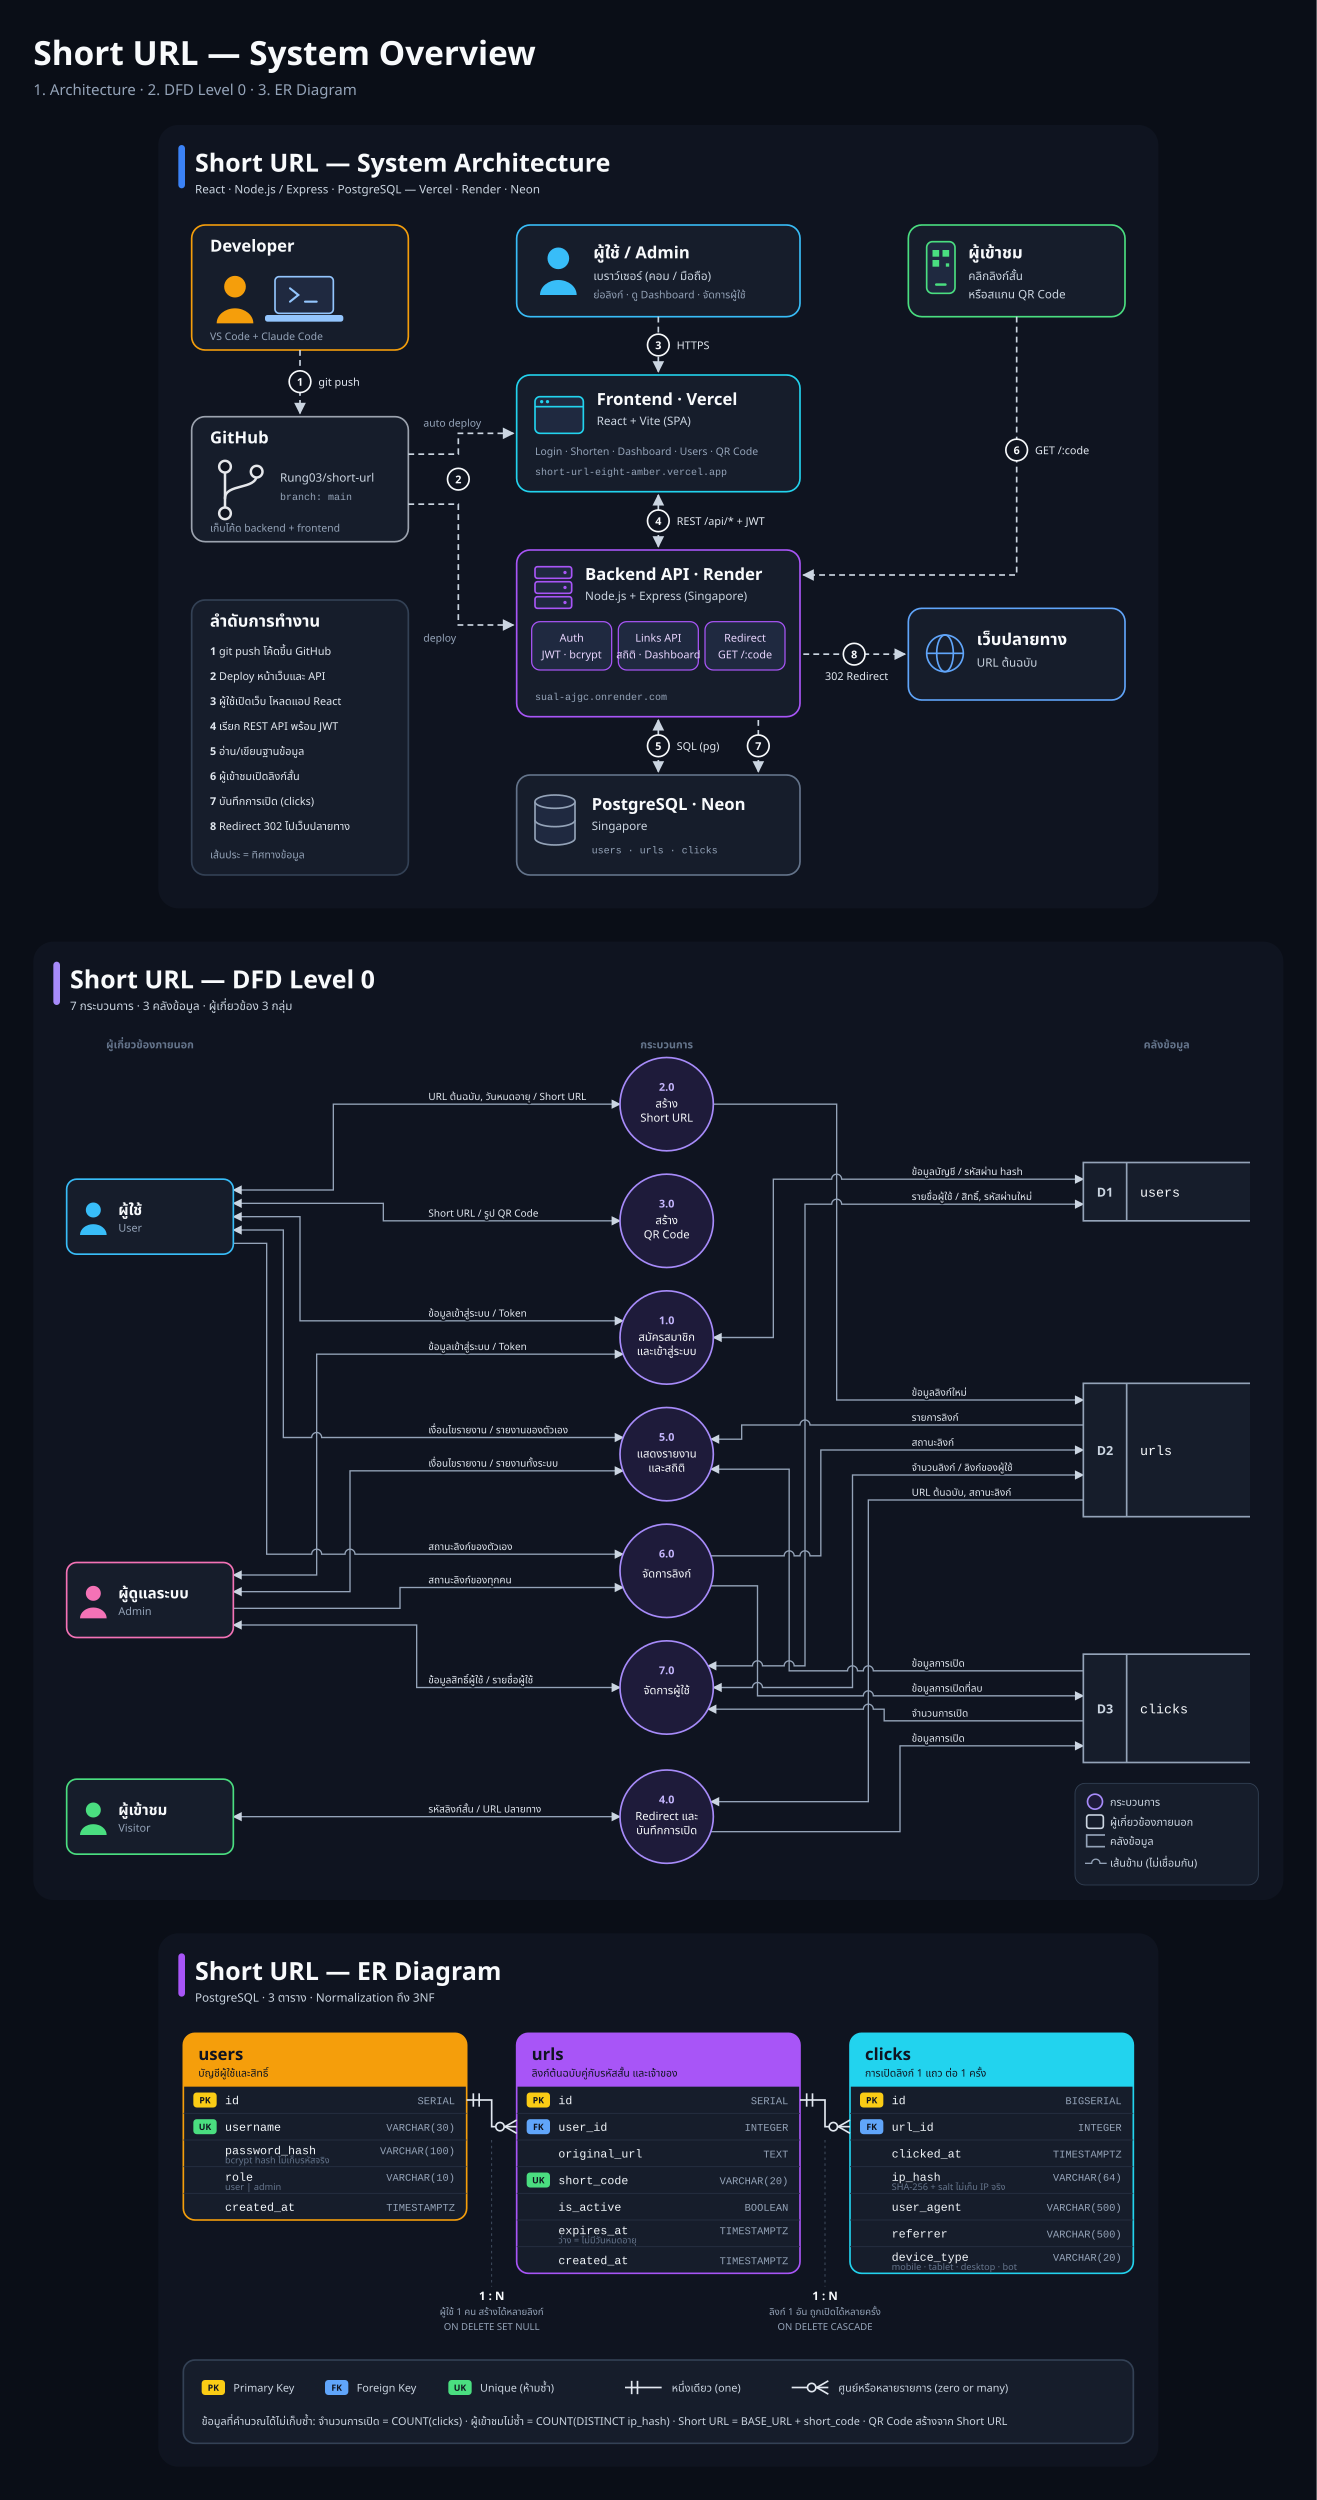
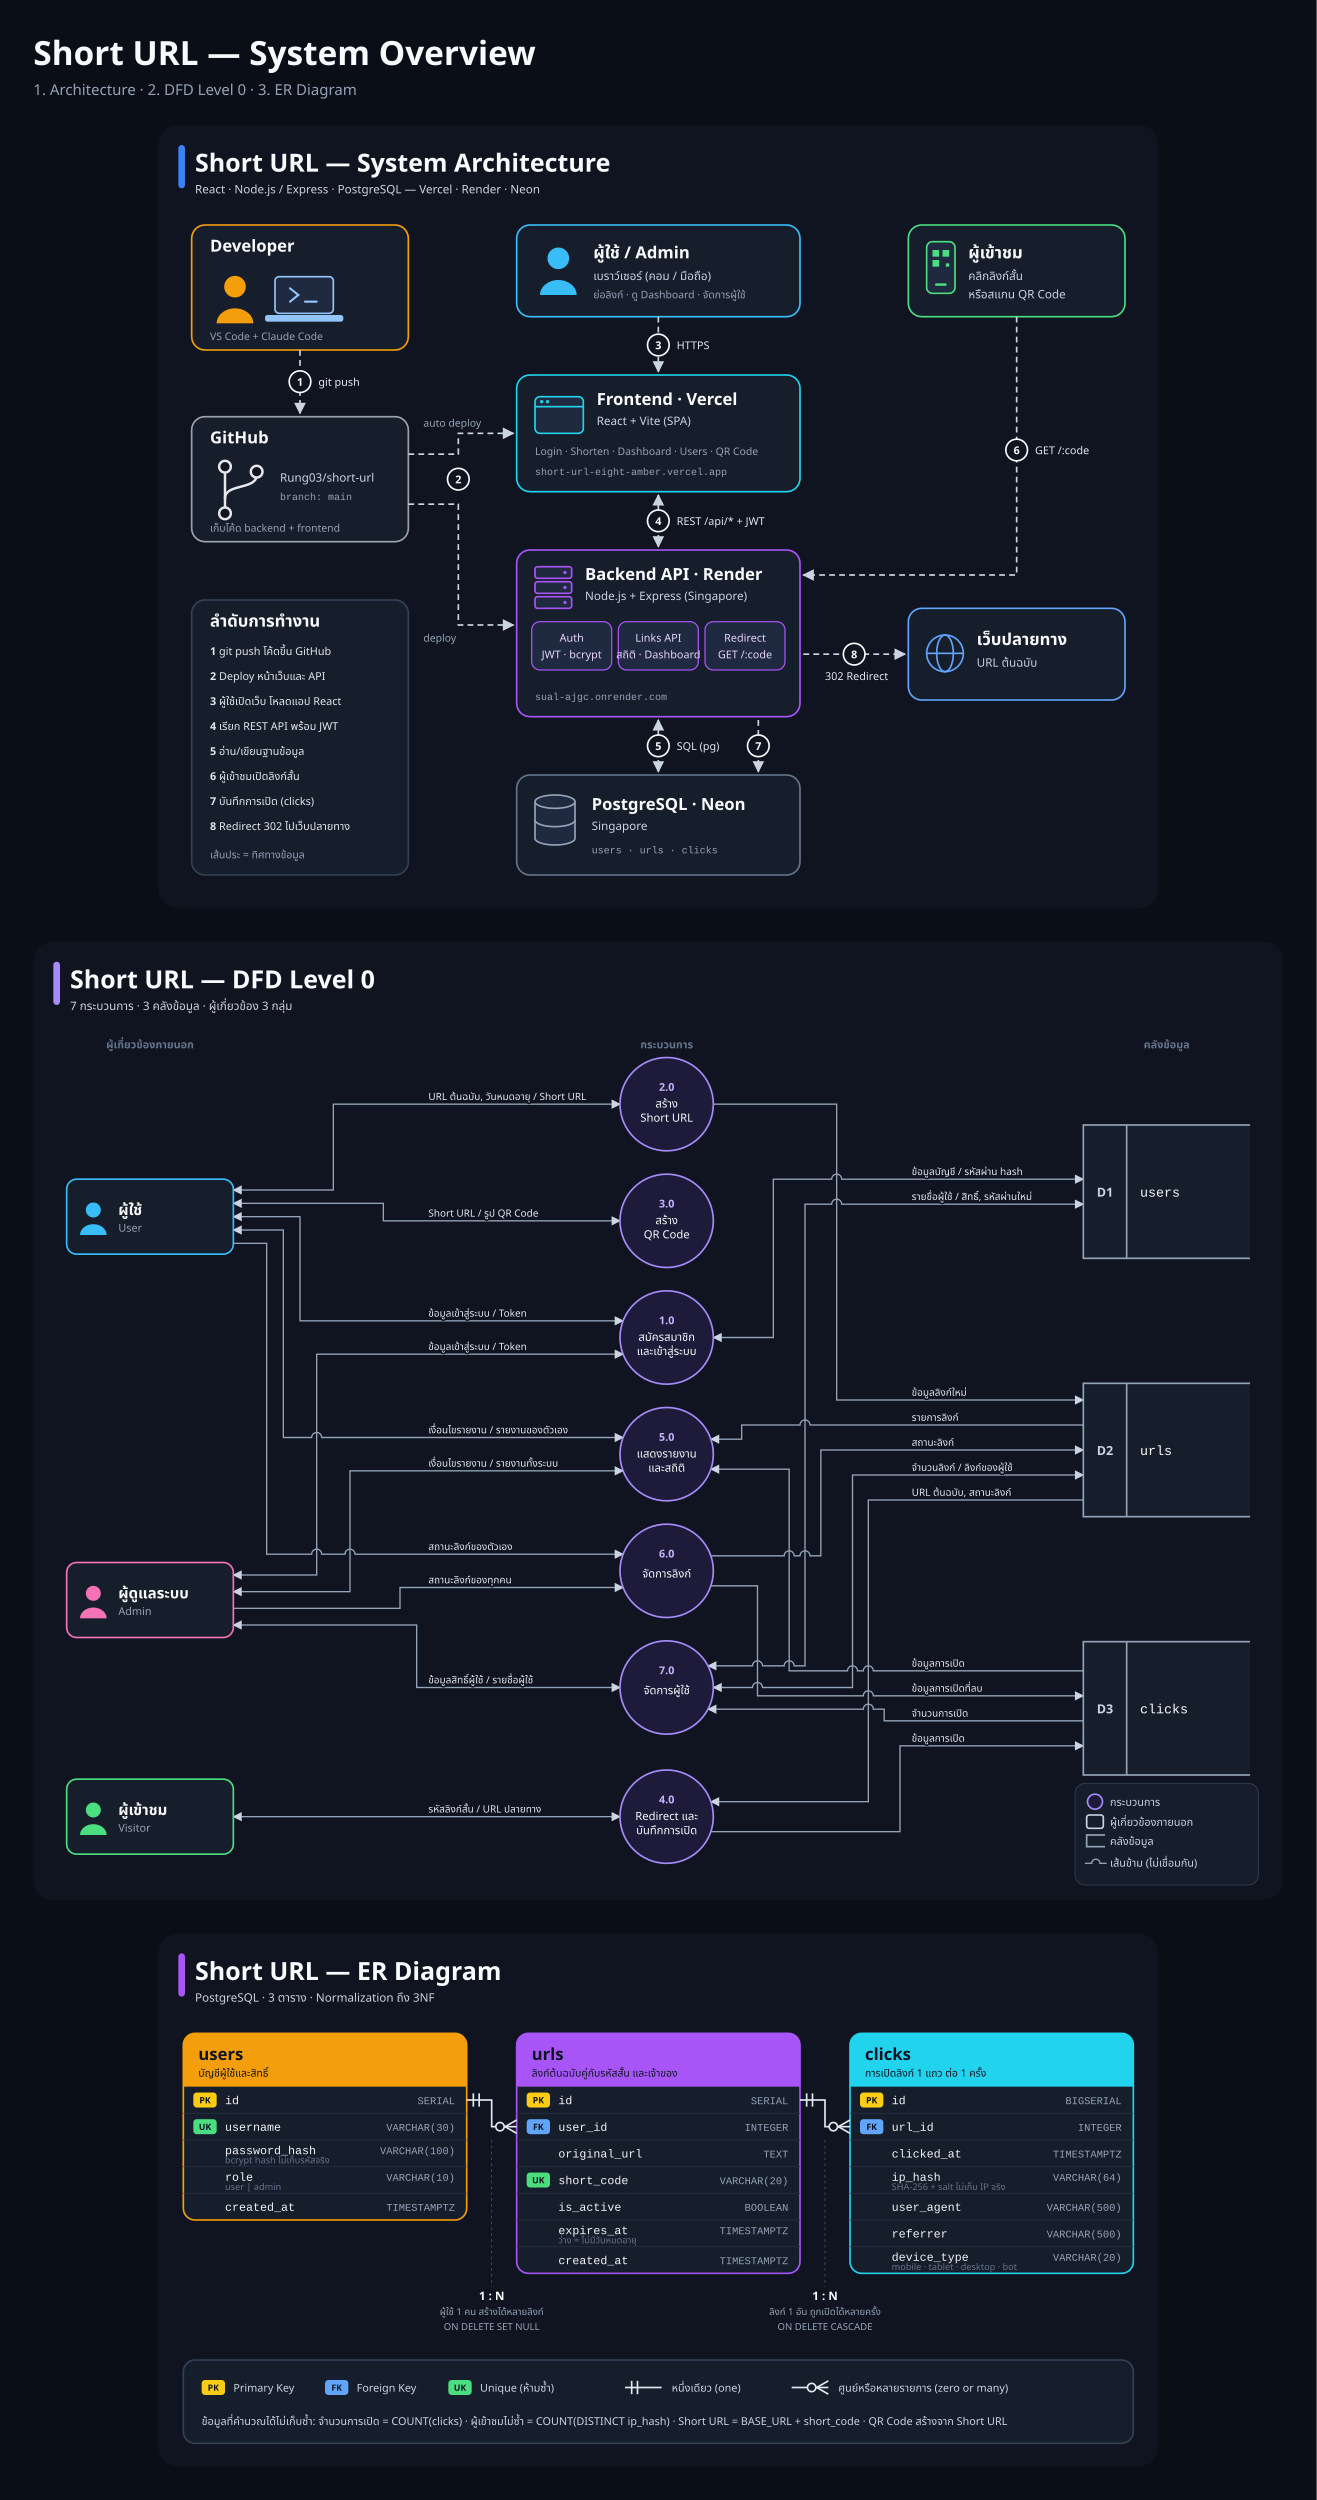
<svg xmlns="http://www.w3.org/2000/svg" viewBox="0 0 1580 3000" width="1580" height="3000" font-family="'Segoe UI', 'Noto Sans Thai', 'Leelawadee UI', Tahoma, sans-serif">
  <rect width="1580" height="3000" fill="#0a0e17" />
  <text x="40" y="78" fill="#f8fafc" font-size="40" font-weight="800">Short URL — System Overview</text>
  <text x="40" y="114" fill="#94a3b8" font-size="18">1. Architecture  ·  2. DFD Level 0  ·  3. ER Diagram</text>
  <svg x="190" y="150" width="1200" height="940" viewBox="0 0 1200 940">
    <defs>
      <marker id="arrow" viewBox="0 0 10 10" refX="9" refY="5" markerWidth="7" markerHeight="7" orient="auto-start-reverse">
        <path d="M0 0 L10 5 L0 10 z" fill="#cbd5e1" />
      </marker>
      <style>
      .panel { fill: #161d2b; stroke-width: 2; }
      .title { fill: #f8fafc; font-size: 20px; font-weight: 700; }
      .sub { fill: #cbd5e1; font-size: 14px; }
      .small { fill: #94a3b8; font-size: 12.5px; }
      .mono { fill: #94a3b8; font-size: 12px; font-family: Consolas, 'Courier New', monospace; }
      .flow { fill: none; stroke: #cbd5e1; stroke-width: 2; stroke-dasharray: 7 5; marker-end: url(#arrow); }
      .both { marker-start: url(#arrow); }
      .badge circle { fill: #0f1420; stroke: #f8fafc; stroke-width: 2; }
      .badge text { fill: #f8fafc; font-size: 13px; font-weight: 700; text-anchor: middle; }
      .flowlabel { fill: #e2e8f0; font-size: 13px; }
      .chip { fill: #1f2940; stroke: #a855f7; stroke-width: 1.5; }
      .chiptext { fill: #e9d5ff; font-size: 13px; text-anchor: middle; }
    </style>
    </defs>
    <rect width="1200" height="940" rx="24" fill="#0f1420" />
    <rect x="24" y="24" width="8" height="52" rx="4" fill="#3b82f6" />
    <text x="44" y="56" fill="#f8fafc" font-size="30" font-weight="800">Short URL — System Architecture</text>
    <text x="44" y="82" class="sub">React · Node.js / Express · PostgreSQL  —  Vercel · Render · Neon</text>
    <rect class="panel" x="40" y="120" width="260" height="150" rx="16" stroke="#f59e0b" />
    <text x="62" y="152" class="title">Developer</text>
    <circle cx="92" cy="194" r="13" fill="#f59e0b" />
    <path d="M70 238 a22 18 0 0 1 44 0 z" fill="#f59e0b" />
    <rect x="140" y="182" width="70" height="44" rx="5" fill="#1f2940" stroke="#93c5fd" stroke-width="2" />
    <path d="M158 196 l10 8 l-10 8 M176 212 h14" stroke="#93c5fd" stroke-width="2.5" fill="none" stroke-linecap="round" />
    <rect x="128" y="228" width="94" height="8" rx="3" fill="#93c5fd" />
    <text x="62" y="258" class="small">VS Code + Claude Code</text>
    <rect class="panel" x="40" y="350" width="260" height="150" rx="16" stroke="#9ca3af" />
    <text x="62" y="382" class="title">GitHub</text>
    <g stroke="#e5e7eb" stroke-width="3" fill="none" stroke-linecap="round">
      <line x1="80" y1="412" x2="80" y2="462" />
      <path d="M80 448 C80 430 118 438 118 420" />
    </g>
    <circle cx="80" cy="410" r="7" fill="#0f1420" stroke="#e5e7eb" stroke-width="3" />
    <circle cx="80" cy="466" r="7" fill="#0f1420" stroke="#e5e7eb" stroke-width="3" />
    <circle cx="118" cy="416" r="7" fill="#0f1420" stroke="#e5e7eb" stroke-width="3" />
    <text x="146" y="428" class="sub">Rung03/short-url</text>
    <text x="146" y="450" class="mono">branch: main</text>
    <text x="62" y="488" class="small">เก็บโค้ด backend + frontend</text>
    <rect class="panel" x="430" y="120" width="340" height="110" rx="16" stroke="#38bdf8" />
    <circle cx="480" cy="160" r="13" fill="#38bdf8" />
    <path d="M458 204 a22 18 0 0 1 44 0 z" fill="#38bdf8" />
    <text x="522" y="160" class="title">ผู้ใช้ / Admin</text>
    <text x="522" y="186" class="sub">เบราว์เซอร์ (คอม / มือถือ)</text>
    <text x="522" y="208" class="small">ย่อลิงก์ · ดู Dashboard · จัดการผู้ใช้</text>
    <rect class="panel" x="430" y="300" width="340" height="140" rx="16" stroke="#22d3ee" />
    <rect x="452" y="326" width="58" height="44" rx="6" fill="#1f2940" stroke="#22d3ee" stroke-width="2" />
    <line x1="452" y1="338" x2="510" y2="338" stroke="#22d3ee" stroke-width="2" />
    <circle cx="460" cy="332" r="2" fill="#22d3ee" />
    <circle cx="467" cy="332" r="2" fill="#22d3ee" />
    <text x="526" y="336" class="title">Frontend · Vercel</text>
    <text x="526" y="360" class="sub">React + Vite (SPA)</text>
    <text x="452" y="396" class="small">Login · Shorten · Dashboard · Users · QR Code</text>
    <text x="452" y="420" class="mono">short-url-eight-amber.vercel.app</text>
    <rect class="panel" x="430" y="510" width="340" height="200" rx="16" stroke="#a855f7" />
    <g fill="#1f2940" stroke="#a855f7" stroke-width="2">
      <rect x="452" y="530" width="44" height="14" rx="3" />
      <rect x="452" y="548" width="44" height="14" rx="3" />
      <rect x="452" y="566" width="44" height="14" rx="3" />
    </g>
    <circle cx="488" cy="537" r="2" fill="#a855f7" />
    <circle cx="488" cy="555" r="2" fill="#a855f7" />
    <circle cx="488" cy="573" r="2" fill="#a855f7" />
    <text x="512" y="546" class="title">Backend API · Render</text>
    <text x="512" y="570" class="sub">Node.js + Express (Singapore)</text>
    <rect class="chip" x="448" y="596" width="96" height="58" rx="10" />
    <text class="chiptext" x="496" y="620">Auth</text>
    <text class="chiptext" x="496" y="640" font-size="11.5">JWT · bcrypt</text>
    <rect class="chip" x="552" y="596" width="96" height="58" rx="10" />
    <text class="chiptext" x="600" y="620">Links API</text>
    <text class="chiptext" x="600" y="640" font-size="11.5">สถิติ · Dashboard</text>
    <rect class="chip" x="656" y="596" width="96" height="58" rx="10" />
    <text class="chiptext" x="704" y="620">Redirect</text>
    <text class="chiptext" x="704" y="640" font-size="11.5">GET /:code</text>
    <text x="452" y="690" class="mono">sual-ajgc.onrender.com</text>
    <rect class="panel" x="430" y="780" width="340" height="120" rx="16" stroke="#64748b" />
    <path d="M452 812 v44 a24 8 0 0 0 48 0 v-44" fill="#1f2940" stroke="#94a3b8" stroke-width="2" />
    <ellipse cx="476" cy="812" rx="24" ry="8" fill="#1f2940" stroke="#94a3b8" stroke-width="2" />
    <path d="M452 834 a24 8 0 0 0 48 0" fill="none" stroke="#94a3b8" stroke-width="2" />
    <text x="520" y="822" class="title">PostgreSQL · Neon</text>
    <text x="520" y="846" class="sub">Singapore</text>
    <text x="520" y="874" class="mono">users · urls · clicks</text>
    <rect class="panel" x="900" y="120" width="260" height="110" rx="16" stroke="#4ade80" />
    <rect x="922" y="140" width="34" height="62" rx="7" fill="#1f2940" stroke="#4ade80" stroke-width="2" />
    <g fill="#4ade80">
      <rect x="929" y="150" width="8" height="8" />
      <rect x="941" y="150" width="8" height="8" />
      <rect x="929" y="162" width="8" height="8" />
      <rect x="945" y="166" width="4" height="4" />
    </g>
    <rect x="932" y="190" width="14" height="3" rx="1.5" fill="#4ade80" />
    <text x="972" y="160" class="title">ผู้เข้าชม</text>
    <text x="972" y="186" class="sub">คลิกลิงก์สั้น</text>
    <text x="972" y="208" class="sub">หรือสแกน QR Code</text>
    <rect class="panel" x="900" y="580" width="260" height="110" rx="16" stroke="#60a5fa" />
    <g fill="none" stroke="#60a5fa" stroke-width="2">
      <circle cx="944" cy="634" r="22" />
      <ellipse cx="944" cy="634" rx="10" ry="22" />
      <line x1="922" y1="634" x2="966" y2="634" />
    </g>
    <text x="982" y="624" class="title">เว็บปลายทาง</text>
    <text x="982" y="650" class="sub">URL ต้นฉบับ</text>
    <rect class="panel" x="40" y="570" width="260" height="330" rx="16" stroke="#334155" />
    <text x="62" y="602" class="title">ลำดับการทำงาน</text>
    <g class="flowlabel">
      <text x="62" y="636">
        <tspan font-weight="700">1</tspan>  git push โค้ดขึ้น GitHub</text>
      <text x="62" y="666">
        <tspan font-weight="700">2</tspan>  Deploy หน้าเว็บและ API</text>
      <text x="62" y="696">
        <tspan font-weight="700">3</tspan>  ผู้ใช้เปิดเว็บ โหลดแอป React</text>
      <text x="62" y="726">
        <tspan font-weight="700">4</tspan>  เรียก REST API พร้อม JWT</text>
      <text x="62" y="756">
        <tspan font-weight="700">5</tspan>  อ่าน/เขียนฐานข้อมูล</text>
      <text x="62" y="786">
        <tspan font-weight="700">6</tspan>  ผู้เข้าชมเปิดลิงก์สั้น</text>
      <text x="62" y="816">
        <tspan font-weight="700">7</tspan>  บันทึกการเปิด (clicks)</text>
      <text x="62" y="846">
        <tspan font-weight="700">8</tspan>  Redirect 302 ไปเว็บปลายทาง</text>
    </g>
    <text x="62" y="880" class="small">เส้นประ = ทิศทางข้อมูล</text>
    <path class="flow" d="M170 270 V346" />
    <g class="badge">
      <circle cx="170" cy="308" r="13" />
      <text x="170" y="313">1</text>
    </g>
    <text x="192" y="313" class="flowlabel">git push</text>
    <path class="flow" d="M300 395 H360 V370 H426" />
    <path class="flow" d="M300 455 H360 V600 H426" />
    <g class="badge">
      <circle cx="360" cy="425" r="13" />
      <text x="360" y="430">2</text>
    </g>
    <text x="318" y="362" class="small">auto deploy</text>
    <text x="318" y="620" class="small">deploy</text>
    <path class="flow" d="M600 230 V296" />
    <g class="badge">
      <circle cx="600" cy="264" r="13" />
      <text x="600" y="269">3</text>
    </g>
    <text x="622" y="269" class="flowlabel">HTTPS</text>
    <path class="flow both" d="M600 444 V506" />
    <g class="badge">
      <circle cx="600" cy="475" r="13" />
      <text x="600" y="480">4</text>
    </g>
    <text x="622" y="480" class="flowlabel">REST /api/* + JWT</text>
    <path class="flow both" d="M600 714 V776" />
    <g class="badge">
      <circle cx="600" cy="745" r="13" />
      <text x="600" y="750">5</text>
    </g>
    <text x="622" y="750" class="flowlabel">SQL (pg)</text>
    <path class="flow" d="M1030 230 V540 H774" />
    <g class="badge">
      <circle cx="1030" cy="390" r="13" />
      <text x="1030" y="395">6</text>
    </g>
    <text x="1052" y="395" class="flowlabel">GET /:code</text>
    <path class="flow" d="M720 714 V776" />
    <g class="badge">
      <circle cx="720" cy="745" r="13" />
      <text x="720" y="750">7</text>
    </g>
    <path class="flow" d="M774 635 H896" />
    <g class="badge">
      <circle cx="835" cy="635" r="13" />
      <text x="835" y="640">8</text>
    </g>
    <text x="800" y="666" class="flowlabel">302 Redirect</text>
  </svg>
  <svg x="40" y="1130" width="1500" height="1150" viewBox="0 0 1500 1150">
    <defs>
      <marker id="dfdArrow" viewBox="0 0 10 10" refX="9" refY="5" markerWidth="7" markerHeight="7" orient="auto-start-reverse">
        <path d="M0 0 L10 5 L0 10 z" fill="#cbd5e1" />
      </marker>
      <style>
      .ext { fill: #161d2b; stroke-width: 2; }
      .et { fill: #f8fafc; font-size: 18px; font-weight: 700; }
      .es { fill: #94a3b8; font-size: 13px; }
      .proc { fill: #1e1b3a; stroke: #a78bfa; stroke-width: 2; }
      .pn { fill: #c4b5fd; font-size: 13px; font-weight: 700; text-anchor: middle; }
      .pt { fill: #f8fafc; font-size: 13.5px; text-anchor: middle; }
      .st { fill: none; stroke: #94a3b8; stroke-width: 2; }
      .sid { fill: #cbd5e1; font-size: 15px; font-weight: 700; text-anchor: middle; }
      .sn { fill: #f8fafc; font-size: 16px; font-family: Consolas, 'Courier New', monospace; }
      .f { fill: none; stroke: #94a3b8; stroke-width: 1.6; stroke-linejoin: miter; marker-end: url(#dfdArrow); }
      .fb { marker-start: url(#dfdArrow); }
      .fl { fill: #e2e8f0; font-size: 12px; text-anchor: start; paint-order: stroke; stroke: #0f1420; stroke-width: 4px; stroke-linejoin: round; }
      .lg { fill: #cbd5e1; font-size: 13px; }
    </style>
    </defs>
    <rect width="1500" height="1150" rx="24" fill="#0f1420" />
    <rect x="24" y="24" width="8" height="52" rx="4" fill="#a78bfa" />
    <text x="44" y="56" fill="#f8fafc" font-size="30" font-weight="800">Short URL — DFD Level 0</text>
    <text x="44" y="82" fill="#cbd5e1" font-size="14">7 กระบวนการ · 3 คลังข้อมูล · ผู้เกี่ยวข้อง 3 กลุ่ม</text>
    <text x="140" y="128" fill="#64748b" font-size="13" text-anchor="middle" font-weight="700">ผู้เกี่ยวข้องภายนอก</text>
    <text x="760" y="128" fill="#64748b" font-size="13" text-anchor="middle" font-weight="700">กระบวนการ</text>
    <text x="1360" y="128" fill="#64748b" font-size="13" text-anchor="middle" font-weight="700">คลังข้อมูล</text>
    <path class="f fb" d="M240.0 298 H360.0 V195 H704.0" />
    <path class="f fb" d="M240.0 314 H420.0 V335 H704.0" />
    <path class="f fb" d="M240.0 330 H320.0 V455 H707.7" />
    <path class="f fb" d="M240.0 346 H300.0 V595 H334.0 A6 6 0 0 1 346.0 595 H707.7" />
    <path class="f" d="M240.0 362 H280.0 V735 H334.0 A6 6 0 0 1 346.0 735 H374.0 A6 6 0 0 1 386.0 735 H707.7" />
    <path class="f fb" d="M240.0 760 H340.0 V495 H707.7" />
    <path class="f fb" d="M240.0 780 H380.0 V635 H707.7" />
    <path class="f" d="M240.0 800 H440.0 V775 H707.7" />
    <path class="f fb" d="M240.0 820 H460.0 V895 H704.0" />
    <path class="f fb" d="M240.0 1050 H400.0 V1050 H704.0" />
    <path class="f" d="M816.0 195 H964.0 V550 H1260.0" />
    <path class="f" d="M1260.0 580 H932.0 A6 6 0 0 0 920.0 580 H850.0 V597 H813.0" />
    <path class="f" d="M813.0 737 H901.0 A6 6 0 0 1 913.0 737 H920.0 A6 6 0 0 1 932.0 737 H945.0 V610 H1260.0" />
    <path class="f fb" d="M816.0 895 H863.0 A6 6 0 0 1 875.0 895 H983.0 V640 H1260.0" />
    <path class="f" d="M1260.0 670 H1002.0 V1032 H813.0" />
    <path class="f fb" d="M816.0 475 H888.0 V285 H958.0 A6 6 0 0 1 970.0 285 H1260.0" />
    <path class="f fb" d="M809.6 869 H863.0 A6 6 0 0 1 875.0 869 H901.0 A6 6 0 0 1 913.0 869 H926.0 V315 H958.0 A6 6 0 0 1 970.0 315 H1260.0" />
    <path class="f" d="M1260.0 875 H1008.0 A6 6 0 0 0 996.0 875 H989.0 A6 6 0 0 0 977.0 875 H907.0 V633 H813.0" />
    <path class="f" d="M813.0 773 H869.0 V905 H996.0 A6 6 0 0 1 1008.0 905 H1260.0" />
    <path class="f" d="M1260.0 935 H1021.0 V921 H1008.0 A6 6 0 0 0 996.0 921 H809.6" />
    <path class="f" d="M813.0 1068 H1040.0 V965 H1260.0" />
    <text class="fl" x="474" y="190.0">URL ต้นฉบับ, วันหมดอายุ / Short URL</text>
    <text class="fl" x="474" y="330.0">Short URL / รูป QR Code</text>
    <text class="fl" x="474" y="450.0">ข้อมูลเข้าสู่ระบบ / Token</text>
    <text class="fl" x="474" y="590.0">เงื่อนไขรายงาน / รายงานของตัวเอง</text>
    <text class="fl" x="474" y="730.0">สถานะลิงก์ของตัวเอง</text>
    <text class="fl" x="474" y="490.0">ข้อมูลเข้าสู่ระบบ / Token</text>
    <text class="fl" x="474" y="630.0">เงื่อนไขรายงาน / รายงานทั้งระบบ</text>
    <text class="fl" x="474" y="770.0">สถานะลิงก์ของทุกคน</text>
    <text class="fl" x="474" y="890.0">ข้อมูลสิทธิ์ผู้ใช้ / รายชื่อผู้ใช้</text>
    <text class="fl" x="474" y="1045.0">รหัสลิงก์สั้น / URL ปลายทาง</text>
    <text class="fl" x="1054" y="545.0">ข้อมูลลิงก์ใหม่</text>
    <text class="fl" x="1054" y="575.0">รายการลิงก์</text>
    <text class="fl" x="1054" y="605.0">สถานะลิงก์</text>
    <text class="fl" x="1054" y="635.0">จำนวนลิงก์ / ลิงก์ของผู้ใช้</text>
    <text class="fl" x="1054" y="665.0">URL ต้นฉบับ, สถานะลิงก์</text>
    <text class="fl" x="1054" y="280.0">ข้อมูลบัญชี / รหัสผ่าน hash</text>
    <text class="fl" x="1054" y="310.0">รายชื่อผู้ใช้ / สิทธิ์, รหัสผ่านใหม่</text>
    <text class="fl" x="1054" y="870.0">ข้อมูลการเปิด</text>
    <text class="fl" x="1054" y="900.0">ข้อมูลการเปิดที่ลบ</text>
    <text class="fl" x="1054" y="930.0">จำนวนการเปิด</text>
    <text class="fl" x="1054" y="960.0">ข้อมูลการเปิด</text>
    <rect class="ext" x="40" y="285" width="200" height="90" rx="12" stroke="#38bdf8" />
    <circle cx="72" cy="322" r="9" fill="#38bdf8" />
    <path d="M56 352 a16 13 0 0 1 32 0 z" fill="#38bdf8" />
    <text class="et" x="102" y="328">ผู้ใช้</text>
    <text class="es" x="102" y="348">User</text>
    <rect class="ext" x="40" y="745" width="200" height="90" rx="12" stroke="#f472b6" />
    <circle cx="72" cy="782" r="9" fill="#f472b6" />
    <path d="M56 812 a16 13 0 0 1 32 0 z" fill="#f472b6" />
    <text class="et" x="102" y="788">ผู้ดูแลระบบ</text>
    <text class="es" x="102" y="808">Admin</text>
    <rect class="ext" x="40" y="1005" width="200" height="90" rx="12" stroke="#4ade80" />
    <circle cx="72" cy="1042" r="9" fill="#4ade80" />
    <path d="M56 1072 a16 13 0 0 1 32 0 z" fill="#4ade80" />
    <text class="et" x="102" y="1048">ผู้เข้าชม</text>
    <text class="es" x="102" y="1068">Visitor</text>
    <circle class="proc" cx="760" cy="195" r="56" />
    <text class="pn" x="760" y="179">2.0</text>
    <text class="pt" x="760" y="199">สร้าง</text>
    <text class="pt" x="760" y="216">Short URL</text>
    <circle class="proc" cx="760" cy="335" r="56" />
    <text class="pn" x="760" y="319">3.0</text>
    <text class="pt" x="760" y="339">สร้าง</text>
    <text class="pt" x="760" y="356">QR Code</text>
    <circle class="proc" cx="760" cy="475" r="56" />
    <text class="pn" x="760" y="459">1.0</text>
    <text class="pt" x="760" y="479">สมัครสมาชิก</text>
    <text class="pt" x="760" y="496">และเข้าสู่ระบบ</text>
    <circle class="proc" cx="760" cy="615" r="56" />
    <text class="pn" x="760" y="599">5.0</text>
    <text class="pt" x="760" y="619">แสดงรายงาน</text>
    <text class="pt" x="760" y="636">และสถิติ</text>
    <circle class="proc" cx="760" cy="755" r="56" />
    <text class="pn" x="760" y="739">6.0</text>
    <text class="pt" x="760" y="763">จัดการลิงก์</text>
    <circle class="proc" cx="760" cy="895" r="56" />
    <text class="pn" x="760" y="879">7.0</text>
    <text class="pt" x="760" y="903">จัดการผู้ใช้</text>
    <circle class="proc" cx="760" cy="1050" r="56" />
    <text class="pn" x="760" y="1034">4.0</text>
    <text class="pt" x="760" y="1054">Redirect และ</text>
    <text class="pt" x="760" y="1071">บันทึกการเปิด</text>
    <rect x="1260" y="530" width="200" height="160" fill="#161d2b" />
    <path class="st" d="M1460 530 H1260 V690 H1460" />
    <line class="st" x1="1312" y1="530" x2="1312" y2="690" />
    <text class="sid" x="1286" y="616">D2</text>
    <text class="sn" x="1328" y="616">urls</text>
-     <rect x="1260" y="265" width="200" height="70" fill="#161d2b" />
-     <path class="st" d="M1460 265 H1260 V335 H1460" />
-     <line class="st" x1="1312" y1="265" x2="1312" y2="335" />
+     <rect x="1260" y="220" width="200" height="160" fill="#161d2b" />
+     <path class="st" d="M1460 220 H1260 V380 H1460" />
+     <line class="st" x1="1312" y1="220" x2="1312" y2="380" />
    <text class="sid" x="1286" y="306">D1</text>
    <text class="sn" x="1328" y="306">users</text>
-     <rect x="1260" y="855" width="200" height="130" fill="#161d2b" />
-     <path class="st" d="M1460 855 H1260 V985 H1460" />
-     <line class="st" x1="1312" y1="855" x2="1312" y2="985" />
+     <rect x="1260" y="840" width="200" height="160" fill="#161d2b" />
+     <path class="st" d="M1460 840 H1260 V1000 H1460" />
+     <line class="st" x1="1312" y1="840" x2="1312" y2="1000" />
    <text class="sid" x="1286" y="926">D3</text>
    <text class="sn" x="1328" y="926">clicks</text>
    <rect x="1250" y="1010" width="220" height="122" rx="12" fill="#161d2b" stroke="#334155" />
    <circle cx="1274" cy="1032" r="9" fill="#1e1b3a" stroke="#a78bfa" stroke-width="2" />
    <text class="lg" x="1292" y="1037">กระบวนการ</text>
    <rect x="1264" y="1048" width="20" height="16" rx="3" fill="#161d2b" stroke="#cbd5e1" stroke-width="2" />
    <text class="lg" x="1292" y="1061">ผู้เกี่ยวข้องภายนอก</text>
    <path d="M1286 1072 H1264 V1086 H1286" fill="none" stroke="#94a3b8" stroke-width="2" />
    <text class="lg" x="1292" y="1084">คลังข้อมูล</text>
    <path d="M1262 1106 H1270 A5 5 0 0 1 1280 1106 H1288" fill="none" stroke="#94a3b8" stroke-width="1.6" />
    <text class="lg" x="1292" y="1110">เส้นข้าม (ไม่เชื่อมกัน)</text>
  </svg>
  <svg x="190" y="2320" width="1200" height="640" viewBox="0 0 1200 640">
    <defs>
      <style>
      .card { fill: #161d2b; stroke-width: 2; }
      .tname { fill: #0f1420; font-size: 20px; font-weight: 800; }
      .tdesc { fill: #0f1420; font-size: 12.5px; }
      .col { fill: #f1f5f9; font-size: 14px; font-family: Consolas, 'Courier New', monospace; }
      .type { fill: #94a3b8; font-size: 12.5px; font-family: Consolas, 'Courier New', monospace; text-anchor: end; }
      .note { fill: #64748b; font-size: 11px; }
      .row { stroke: #263043; stroke-width: 1; }
      .key { font-size: 10.5px; font-weight: 700; text-anchor: middle; fill: #0f1420; }
      .rel { fill: none; stroke: #e2e8f0; stroke-width: 2; }
      .rellabel { fill: #f8fafc; font-size: 14px; font-weight: 700; text-anchor: middle; }
      .relsub { fill: #94a3b8; font-size: 11.5px; text-anchor: middle; }
      .legend { fill: #cbd5e1; font-size: 13px; }
    </style>
    </defs>
    <rect width="1200" height="640" rx="24" fill="#0f1420" />
    <rect x="24" y="24" width="8" height="52" rx="4" fill="#a855f7" />
    <text x="44" y="56" fill="#f8fafc" font-size="30" font-weight="800">Short URL — ER Diagram</text>
    <text x="44" y="82" fill="#cbd5e1" font-size="14">PostgreSQL · 3 ตาราง · Normalization ถึง 3NF</text>
    <g>
      <rect class="card" x="30" y="120" width="340" height="224" rx="14" stroke="#f59e0b" />
      <path d="M30 134 a14 14 0 0 1 14 -14 h312 a14 14 0 0 1 14 14 v50 h-340 z" fill="#f59e0b" />
      <text class="tname" x="48" y="152">users</text>
      <text class="tdesc" x="48" y="172">บัญชีผู้ใช้และสิทธิ์</text>
      <line class="row" x1="30" y1="216" x2="370" y2="216" />
      <line class="row" x1="30" y1="248" x2="370" y2="248" />
      <line class="row" x1="30" y1="280" x2="370" y2="280" />
      <line class="row" x1="30" y1="312" x2="370" y2="312" />
      <rect x="42" y="191" width="28" height="18" rx="4" fill="#facc15" />
      <text class="key" x="56" y="204">PK</text>
      <text class="col" x="80" y="205">id</text>
      <text class="type" x="356" y="205">SERIAL</text>
      <rect x="42" y="223" width="28" height="18" rx="4" fill="#4ade80" />
      <text class="key" x="56" y="236">UK</text>
      <text class="col" x="80" y="237">username</text>
      <text class="type" x="356" y="237">VARCHAR(30)</text>
      <text class="col" x="80" y="265">password_hash</text>
      <text class="type" x="356" y="265">VARCHAR(100)</text>
      <text class="note" x="80" y="276">bcrypt hash ไม่เก็บรหัสจริง</text>
      <text class="col" x="80" y="297">role</text>
      <text class="type" x="356" y="297">VARCHAR(10)</text>
      <text class="note" x="80" y="308">user | admin</text>
      <text class="col" x="80" y="333">created_at</text>
      <text class="type" x="356" y="333">TIMESTAMPTZ</text>
    </g>
    <g>
      <rect class="card" x="430" y="120" width="340" height="288" rx="14" stroke="#a855f7" />
      <path d="M430 134 a14 14 0 0 1 14 -14 h312 a14 14 0 0 1 14 14 v50 h-340 z" fill="#a855f7" />
      <text class="tname" x="448" y="152">urls</text>
      <text class="tdesc" x="448" y="172">ลิงก์ต้นฉบับคู่กับรหัสสั้น และเจ้าของ</text>
      <line class="row" x1="430" y1="216" x2="770" y2="216" />
      <line class="row" x1="430" y1="248" x2="770" y2="248" />
      <line class="row" x1="430" y1="280" x2="770" y2="280" />
      <line class="row" x1="430" y1="312" x2="770" y2="312" />
      <line class="row" x1="430" y1="344" x2="770" y2="344" />
      <line class="row" x1="430" y1="376" x2="770" y2="376" />
      <rect x="442" y="191" width="28" height="18" rx="4" fill="#facc15" />
      <text class="key" x="456" y="204">PK</text>
      <text class="col" x="480" y="205">id</text>
      <text class="type" x="756" y="205">SERIAL</text>
      <rect x="442" y="223" width="28" height="18" rx="4" fill="#60a5fa" />
      <text class="key" x="456" y="236">FK</text>
      <text class="col" x="480" y="237">user_id</text>
      <text class="type" x="756" y="237">INTEGER</text>
      <text class="col" x="480" y="269">original_url</text>
      <text class="type" x="756" y="269">TEXT</text>
      <rect x="442" y="287" width="28" height="18" rx="4" fill="#4ade80" />
      <text class="key" x="456" y="300">UK</text>
      <text class="col" x="480" y="301">short_code</text>
      <text class="type" x="756" y="301">VARCHAR(20)</text>
      <text class="col" x="480" y="333">is_active</text>
      <text class="type" x="756" y="333">BOOLEAN</text>
      <text class="col" x="480" y="361">expires_at</text>
      <text class="type" x="756" y="361">TIMESTAMPTZ</text>
      <text class="note" x="480" y="372">ว่าง = ไม่มีวันหมดอายุ</text>
      <text class="col" x="480" y="397">created_at</text>
      <text class="type" x="756" y="397">TIMESTAMPTZ</text>
    </g>
    <g>
      <rect class="card" x="830" y="120" width="340" height="288" rx="14" stroke="#22d3ee" />
      <path d="M830 134 a14 14 0 0 1 14 -14 h312 a14 14 0 0 1 14 14 v50 h-340 z" fill="#22d3ee" />
      <text class="tname" x="848" y="152">clicks</text>
      <text class="tdesc" x="848" y="172">การเปิดลิงก์ 1 แถว ต่อ 1 ครั้ง</text>
      <line class="row" x1="830" y1="216" x2="1170" y2="216" />
      <line class="row" x1="830" y1="248" x2="1170" y2="248" />
      <line class="row" x1="830" y1="280" x2="1170" y2="280" />
      <line class="row" x1="830" y1="312" x2="1170" y2="312" />
      <line class="row" x1="830" y1="344" x2="1170" y2="344" />
      <line class="row" x1="830" y1="376" x2="1170" y2="376" />
      <rect x="842" y="191" width="28" height="18" rx="4" fill="#facc15" />
      <text class="key" x="856" y="204">PK</text>
      <text class="col" x="880" y="205">id</text>
      <text class="type" x="1156" y="205">BIGSERIAL</text>
      <rect x="842" y="223" width="28" height="18" rx="4" fill="#60a5fa" />
      <text class="key" x="856" y="236">FK</text>
      <text class="col" x="880" y="237">url_id</text>
      <text class="type" x="1156" y="237">INTEGER</text>
      <text class="col" x="880" y="269">clicked_at</text>
      <text class="type" x="1156" y="269">TIMESTAMPTZ</text>
      <text class="col" x="880" y="297">ip_hash</text>
      <text class="type" x="1156" y="297">VARCHAR(64)</text>
      <text class="note" x="880" y="308">SHA-256 + salt ไม่เก็บ IP จริง</text>
      <text class="col" x="880" y="333">user_agent</text>
      <text class="type" x="1156" y="333">VARCHAR(500)</text>
      <text class="col" x="880" y="365">referrer</text>
      <text class="type" x="1156" y="365">VARCHAR(500)</text>
      <text class="col" x="880" y="393">device_type</text>
      <text class="type" x="1156" y="393">VARCHAR(20)</text>
      <text class="note" x="880" y="404">mobile · tablet · desktop · bot</text>
    </g>
    <path class="rel" d="M370 200 H400 V232 H430" />
    <line class="rel" x1="378" y1="192" x2="378" y2="208" />
    <line class="rel" x1="385" y1="192" x2="385" y2="208" />
    <line class="rel" x1="416" y1="232" x2="430" y2="224" />
    <line class="rel" x1="416" y1="232" x2="430" y2="240" />
    <circle cx="410" cy="232" r="5" fill="#0f1420" stroke="#e2e8f0" stroke-width="2" />
    <text class="rellabel" x="400" y="440">1 : N</text>
    <text class="relsub" x="400" y="458">ผู้ใช้ 1 คน สร้างได้หลายลิงก์</text>
    <text class="relsub" x="400" y="476">ON DELETE SET NULL</text>
    <line x1="400" y1="248" x2="400" y2="424" stroke="#475569" stroke-width="1" stroke-dasharray="3 4" />
    <path class="rel" d="M770 200 H800 V232 H830" />
    <line class="rel" x1="778" y1="192" x2="778" y2="208" />
    <line class="rel" x1="785" y1="192" x2="785" y2="208" />
    <line class="rel" x1="816" y1="232" x2="830" y2="224" />
    <line class="rel" x1="816" y1="232" x2="830" y2="240" />
    <circle cx="810" cy="232" r="5" fill="#0f1420" stroke="#e2e8f0" stroke-width="2" />
    <text class="rellabel" x="800" y="440">1 : N</text>
    <text class="relsub" x="800" y="458">ลิงก์ 1 อัน ถูกเปิดได้หลายครั้ง</text>
    <text class="relsub" x="800" y="476">ON DELETE CASCADE</text>
    <line x1="800" y1="248" x2="800" y2="424" stroke="#475569" stroke-width="1" stroke-dasharray="3 4" />
    <rect x="30" y="512" width="1140" height="100" rx="14" fill="#161d2b" stroke="#334155" stroke-width="2" />
    <rect x="52" y="536" width="28" height="18" rx="4" fill="#facc15" />
    <text class="key" x="66" y="549">PK</text>
    <text class="legend" x="90" y="550">Primary Key</text>
    <rect x="200" y="536" width="28" height="18" rx="4" fill="#60a5fa" />
    <text class="key" x="214" y="549">FK</text>
    <text class="legend" x="238" y="550">Foreign Key</text>
    <rect x="348" y="536" width="28" height="18" rx="4" fill="#4ade80" />
    <text class="key" x="362" y="549">UK</text>
    <text class="legend" x="386" y="550">Unique (ห้ามซ้ำ)</text>
    <g transform="translate(560 545)">
      <line class="rel" x1="0" y1="0" x2="44" y2="0" />
      <line class="rel" x1="8" y1="-8" x2="8" y2="8" />
      <line class="rel" x1="15" y1="-8" x2="15" y2="8" />
    </g>
    <text class="legend" x="616" y="550">หนึ่งเดียว (one)</text>
    <g transform="translate(760 545)">
      <line class="rel" x1="0" y1="0" x2="44" y2="0" />
      <line class="rel" x1="30" y1="0" x2="44" y2="-8" />
      <line class="rel" x1="30" y1="0" x2="44" y2="8" />
      <circle cx="24" cy="0" r="5" fill="#161d2b" stroke="#e2e8f0" stroke-width="2" />
    </g>
    <text class="legend" x="816" y="550">ศูนย์หรือหลายรายการ (zero or many)</text>
    <text class="legend" x="52" y="590">ข้อมูลที่คำนวณได้ไม่เก็บซ้ำ: จำนวนการเปิด = COUNT(clicks) · ผู้เข้าชมไม่ซ้ำ = COUNT(DISTINCT ip_hash) · Short URL = BASE_URL + short_code · QR Code สร้างจาก Short URL</text>
  </svg>
</svg>
